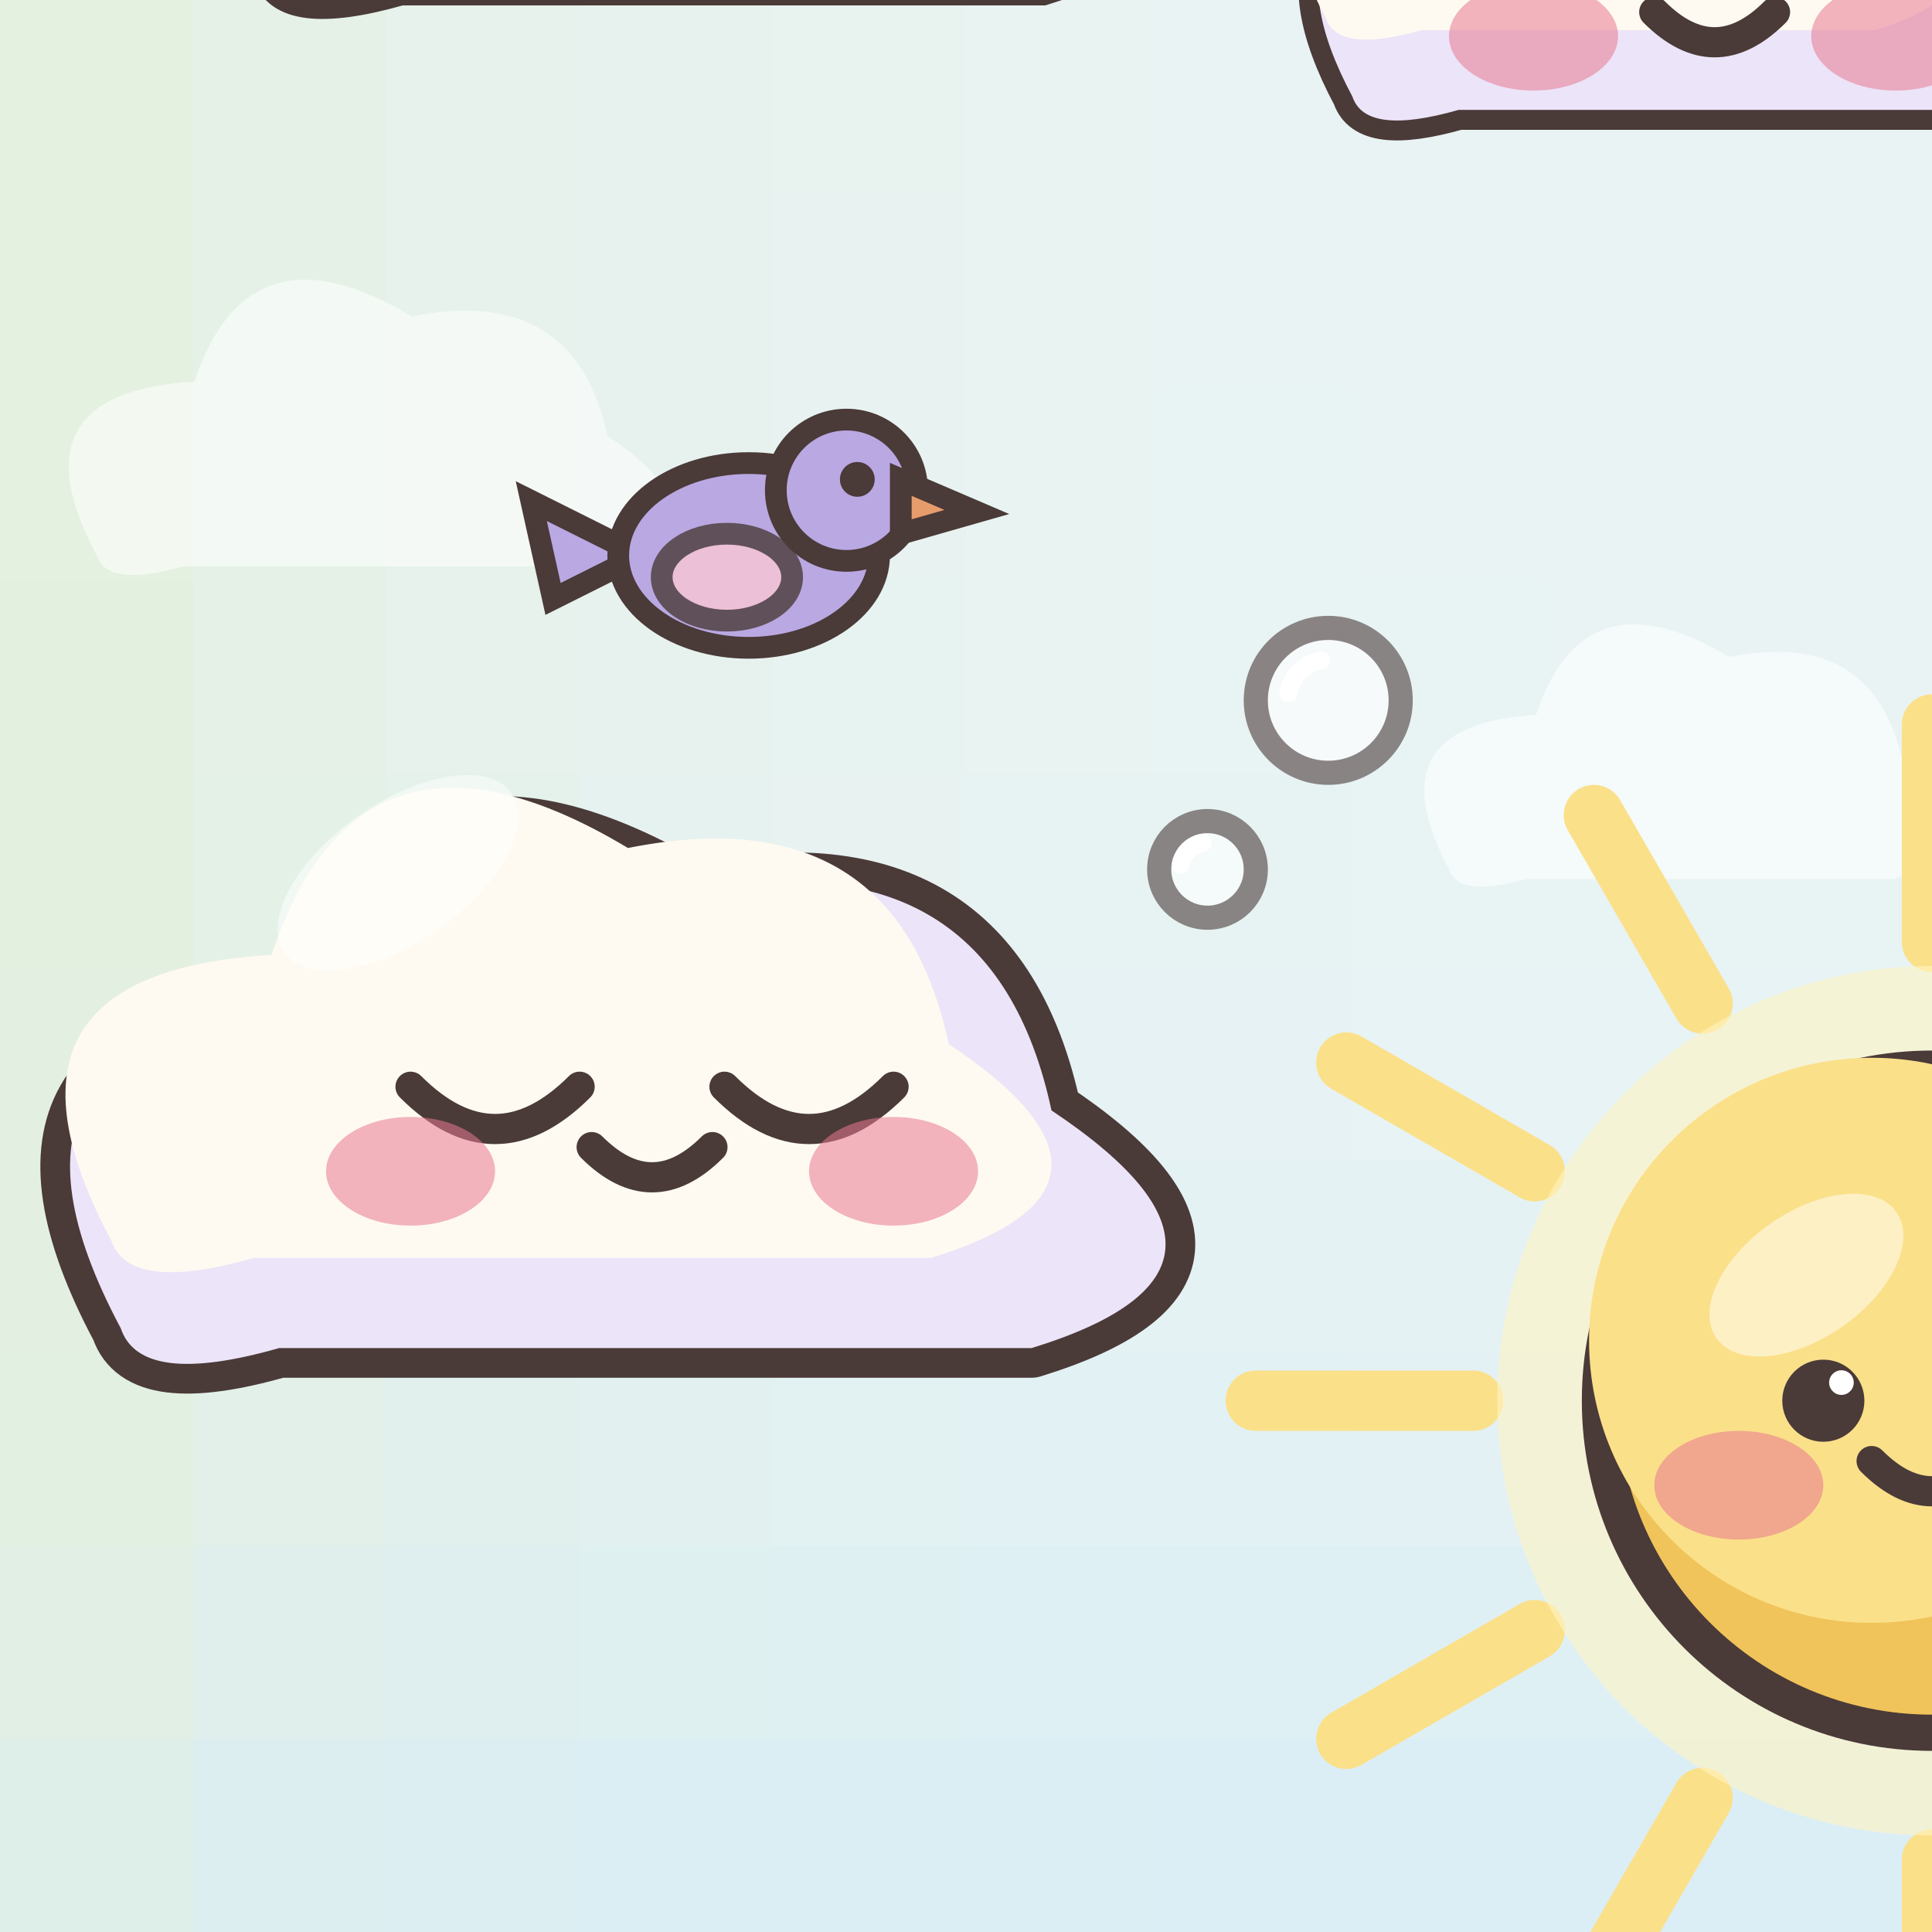
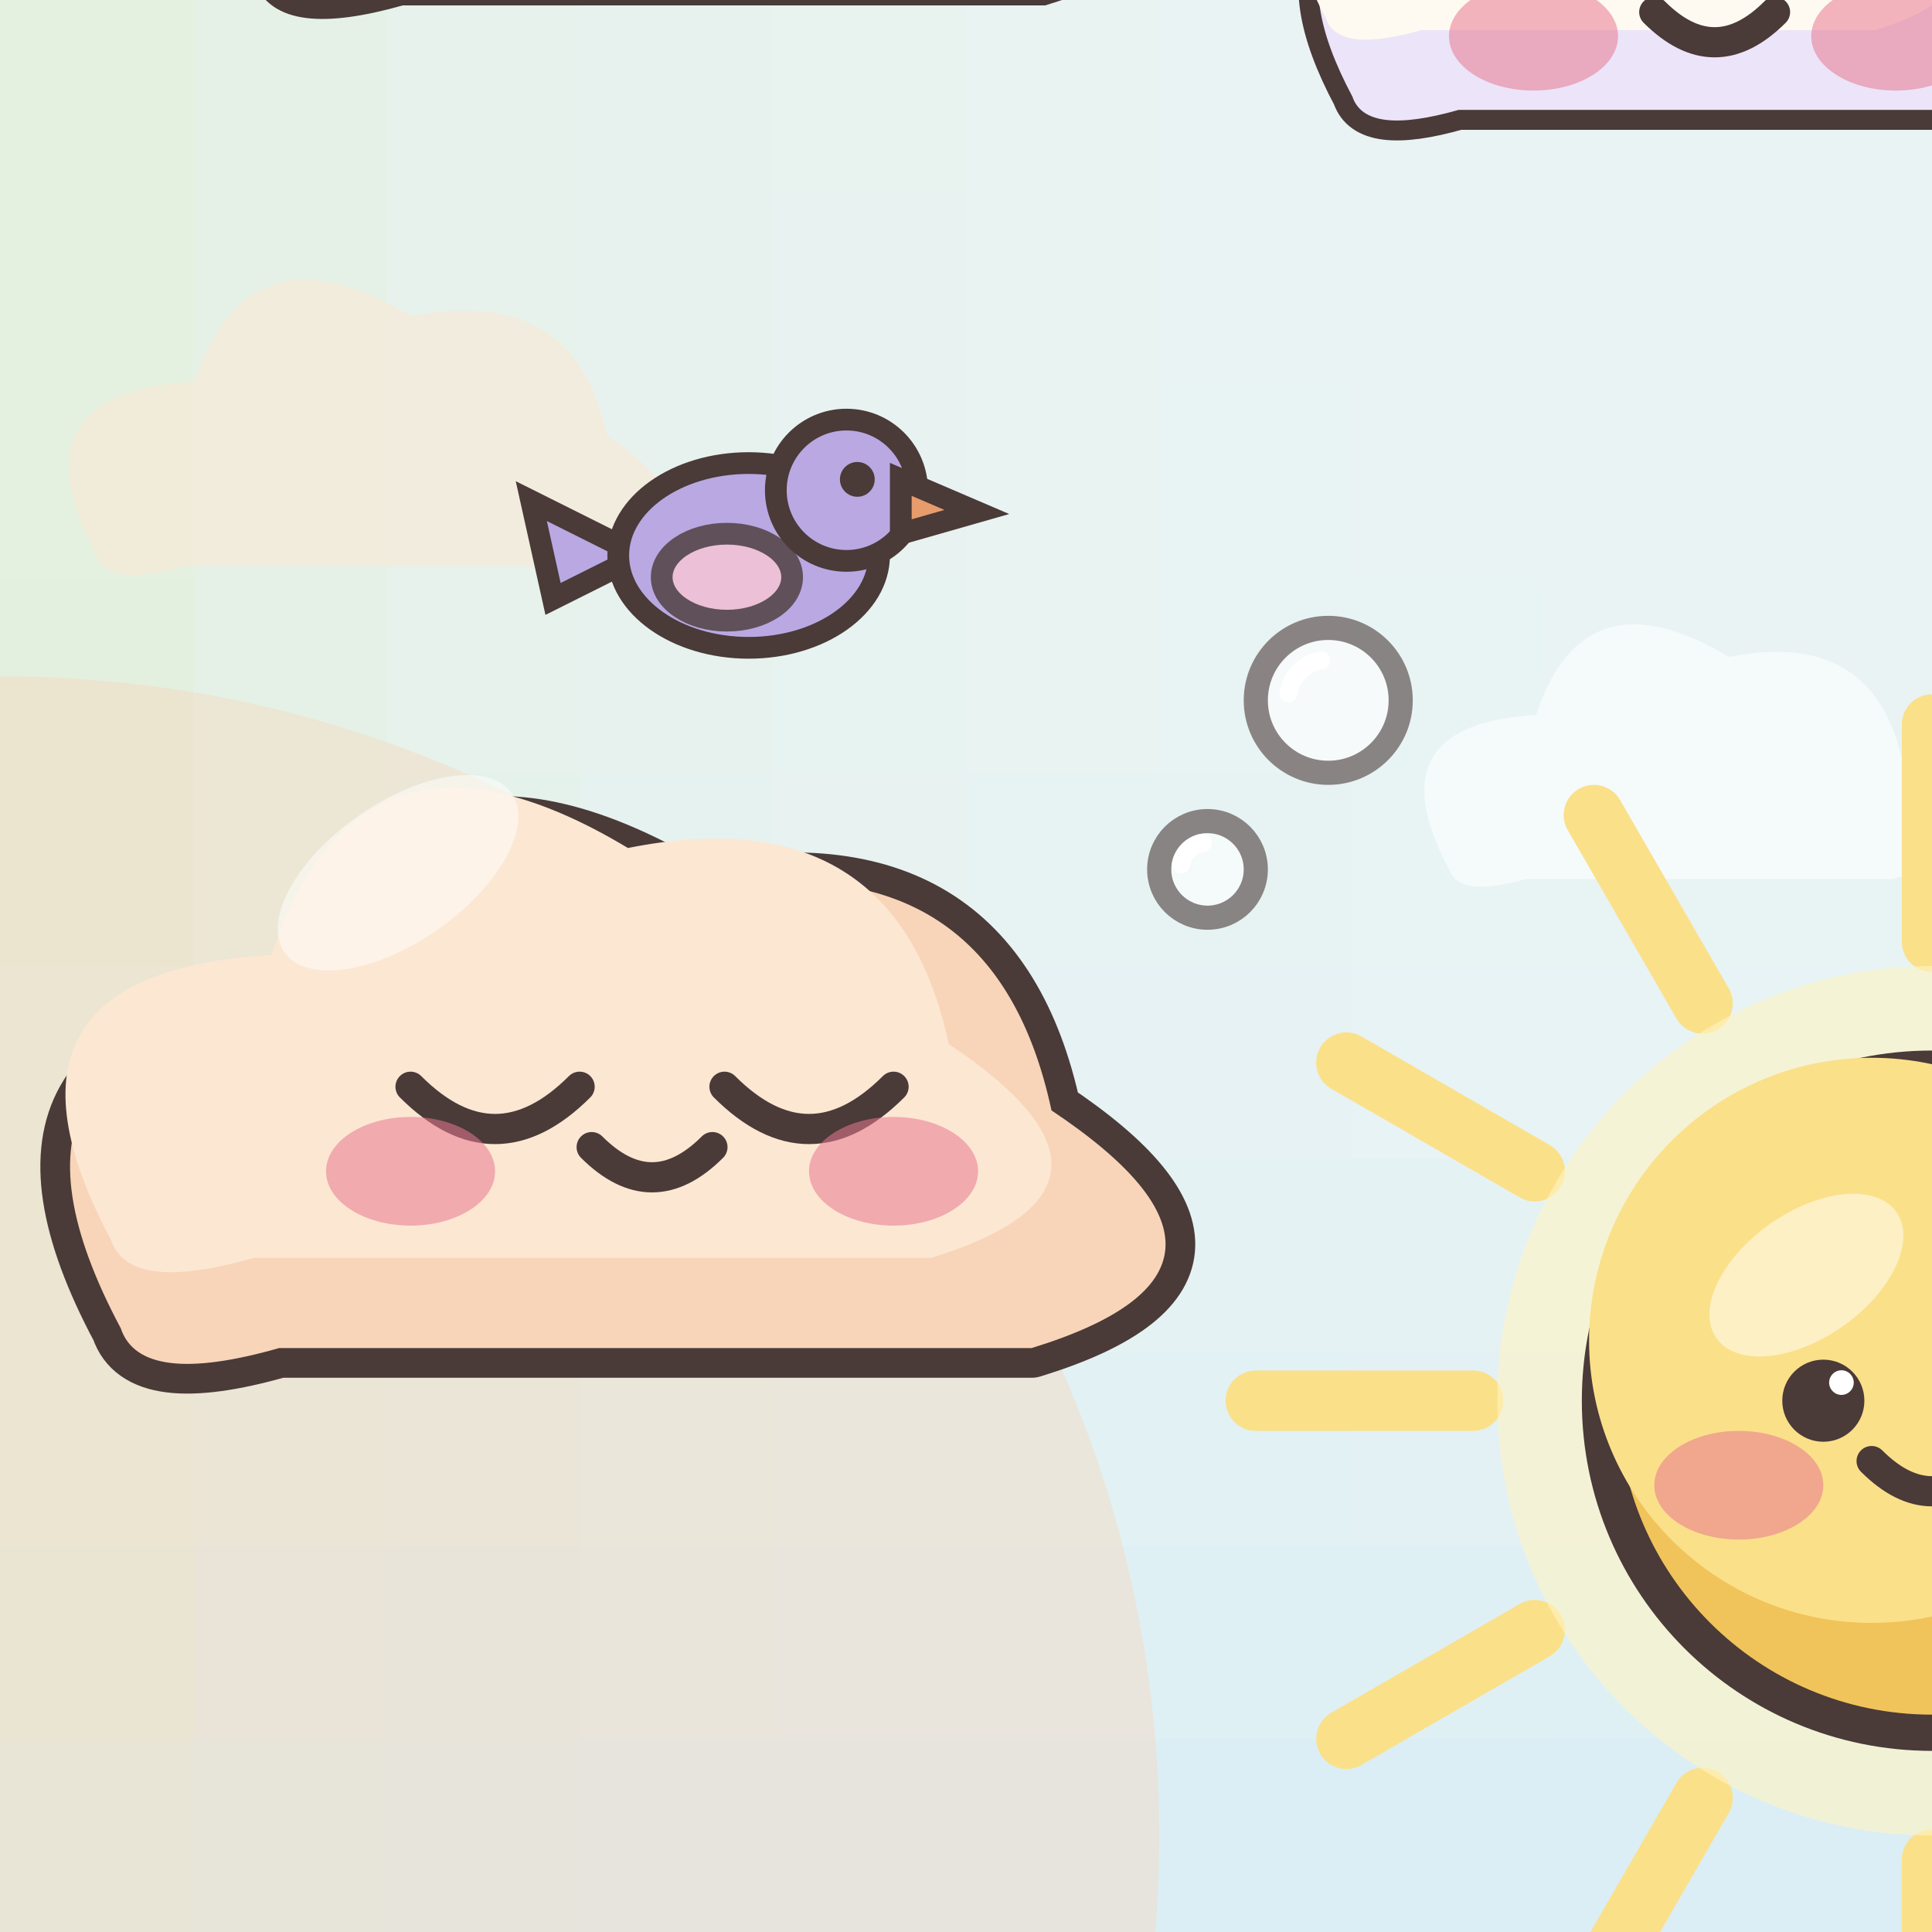
<svg xmlns="http://www.w3.org/2000/svg" width="160" height="160" viewBox="0 160 160 160">
  <rect width="320" height="320" fill="#eef7fb" />
  <rect x="0" y="0" width="17" height="17" fill="#d8e7e8" />
  <rect x="16" y="0" width="17" height="17" fill="#d4e4ed" />
  <rect x="32" y="0" width="17" height="17" fill="#d3e3f0" />
  <rect x="48" y="0" width="17" height="17" fill="#d2e2f1" />
  <rect x="64" y="0" width="17" height="17" fill="#d1e2f2" />
  <rect x="80" y="0" width="17" height="17" fill="#d1e2f2" />
  <rect x="96" y="0" width="17" height="17" fill="#d1e2f2" />
  <rect x="112" y="0" width="17" height="17" fill="#d1e1f2" />
  <rect x="128" y="0" width="17" height="17" fill="#d1e1f2" />
  <rect x="144" y="0" width="17" height="17" fill="#d1e1f2" />
  <rect x="160" y="0" width="17" height="17" fill="#d1e1f2" />
  <rect x="176" y="0" width="17" height="17" fill="#d1e1f2" />
  <rect x="192" y="0" width="17" height="17" fill="#d1e2f2" />
  <rect x="208" y="0" width="17" height="17" fill="#d2e2f2" />
  <rect x="224" y="0" width="17" height="17" fill="#d2e2f2" />
  <rect x="240" y="0" width="17" height="17" fill="#d3e2f1" />
  <rect x="256" y="0" width="17" height="17" fill="#d4e3f0" />
  <rect x="272" y="0" width="17" height="17" fill="#d6e3ee" />
  <rect x="288" y="0" width="17" height="17" fill="#dbe5eb" />
  <rect x="304" y="0" width="17" height="17" fill="#e4e8e3" />
  <rect x="0" y="16" width="17" height="17" fill="#deebe4" />
  <rect x="16" y="16" width="17" height="17" fill="#dbe9ea" />
  <rect x="32" y="16" width="17" height="17" fill="#d9e8ee" />
  <rect x="48" y="16" width="17" height="17" fill="#d9e7f0" />
  <rect x="64" y="16" width="17" height="17" fill="#d8e7f1" />
  <rect x="80" y="16" width="17" height="17" fill="#d8e7f2" />
  <rect x="96" y="16" width="17" height="17" fill="#d8e7f2" />
  <rect x="112" y="16" width="17" height="17" fill="#d8e6f3" />
  <rect x="128" y="16" width="17" height="17" fill="#d8e6f3" />
  <rect x="144" y="16" width="17" height="17" fill="#d8e6f3" />
  <rect x="160" y="16" width="17" height="17" fill="#d8e6f3" />
  <rect x="176" y="16" width="17" height="17" fill="#d8e6f3" />
  <rect x="192" y="16" width="17" height="17" fill="#d9e6f2" />
  <rect x="208" y="16" width="17" height="17" fill="#d9e7f2" />
  <rect x="224" y="16" width="17" height="17" fill="#dae7f1" />
  <rect x="240" y="16" width="17" height="17" fill="#dbe7f0" />
  <rect x="256" y="16" width="17" height="17" fill="#dde8ee" />
  <rect x="272" y="16" width="17" height="17" fill="#e0e9eb" />
  <rect x="288" y="16" width="17" height="17" fill="#e5eae6" />
  <rect x="304" y="16" width="17" height="17" fill="#eeedde" />
  <rect x="0" y="32" width="17" height="17" fill="#e0ede2" />
  <rect x="16" y="32" width="17" height="17" fill="#dfece8" />
  <rect x="32" y="32" width="17" height="17" fill="#deeced" />
  <rect x="48" y="32" width="17" height="17" fill="#deebef" />
  <rect x="64" y="32" width="17" height="17" fill="#ddebf1" />
  <rect x="80" y="32" width="17" height="17" fill="#ddebf2" />
  <rect x="96" y="32" width="17" height="17" fill="#ddeaf3" />
  <rect x="112" y="32" width="17" height="17" fill="#ddeaf3" />
  <rect x="128" y="32" width="17" height="17" fill="#ddeaf3" />
  <rect x="144" y="32" width="17" height="17" fill="#ddeaf3" />
  <rect x="160" y="32" width="17" height="17" fill="#deeaf3" />
  <rect x="176" y="32" width="17" height="17" fill="#deeaf3" />
  <rect x="192" y="32" width="17" height="17" fill="#deeaf3" />
  <rect x="208" y="32" width="17" height="17" fill="#dfebf2" />
  <rect x="224" y="32" width="17" height="17" fill="#e0ebf1" />
  <rect x="240" y="32" width="17" height="17" fill="#e1ebef" />
  <rect x="256" y="32" width="17" height="17" fill="#e3ebed" />
  <rect x="272" y="32" width="17" height="17" fill="#e6ece9" />
  <rect x="288" y="32" width="17" height="17" fill="#ebede4" />
  <rect x="304" y="32" width="17" height="17" fill="#f3efdb" />
  <rect x="0" y="48" width="17" height="17" fill="#e2eee1" />
  <rect x="16" y="48" width="17" height="17" fill="#e1eee7" />
  <rect x="32" y="48" width="17" height="17" fill="#e1eeec" />
  <rect x="48" y="48" width="17" height="17" fill="#e1edef" />
  <rect x="64" y="48" width="17" height="17" fill="#e1edf1" />
  <rect x="80" y="48" width="17" height="17" fill="#e1edf2" />
  <rect x="96" y="48" width="17" height="17" fill="#e1edf3" />
  <rect x="112" y="48" width="17" height="17" fill="#e1edf3" />
  <rect x="128" y="48" width="17" height="17" fill="#e1edf3" />
  <rect x="144" y="48" width="17" height="17" fill="#e1edf4" />
  <rect x="160" y="48" width="17" height="17" fill="#e2edf3" />
  <rect x="176" y="48" width="17" height="17" fill="#e2edf3" />
  <rect x="192" y="48" width="17" height="17" fill="#e3edf3" />
  <rect x="208" y="48" width="17" height="17" fill="#e3edf2" />
  <rect x="224" y="48" width="17" height="17" fill="#e4edf1" />
  <rect x="240" y="48" width="17" height="17" fill="#e6eeef" />
  <rect x="256" y="48" width="17" height="17" fill="#e8eeec" />
  <rect x="272" y="48" width="17" height="17" fill="#ebeee8" />
  <rect x="288" y="48" width="17" height="17" fill="#efefe2" />
  <rect x="304" y="48" width="17" height="17" fill="#f5f0da" />
  <rect x="0" y="64" width="17" height="17" fill="#e2efe0" />
  <rect x="16" y="64" width="17" height="17" fill="#e3efe7" />
  <rect x="32" y="64" width="17" height="17" fill="#e3efeb" />
  <rect x="48" y="64" width="17" height="17" fill="#e3efee" />
  <rect x="64" y="64" width="17" height="17" fill="#e3eff1" />
  <rect x="80" y="64" width="17" height="17" fill="#e3eff2" />
  <rect x="96" y="64" width="17" height="17" fill="#e4eff3" />
  <rect x="112" y="64" width="17" height="17" fill="#e4eff3" />
  <rect x="128" y="64" width="17" height="17" fill="#e4eff4" />
  <rect x="144" y="64" width="17" height="17" fill="#e4eff4" />
  <rect x="160" y="64" width="17" height="17" fill="#e5eff4" />
  <rect x="176" y="64" width="17" height="17" fill="#e5eff3" />
  <rect x="192" y="64" width="17" height="17" fill="#e5eff3" />
  <rect x="208" y="64" width="17" height="17" fill="#e6eff2" />
  <rect x="224" y="64" width="17" height="17" fill="#e7eff1" />
  <rect x="240" y="64" width="17" height="17" fill="#e8efef" />
  <rect x="256" y="64" width="17" height="17" fill="#eaf0ec" />
  <rect x="272" y="64" width="17" height="17" fill="#edf0e8" />
  <rect x="288" y="64" width="17" height="17" fill="#f1f0e1" />
  <rect x="304" y="64" width="17" height="17" fill="#f7f1d9" />
  <rect x="0" y="80" width="17" height="17" fill="#e3efe0" />
  <rect x="16" y="80" width="17" height="17" fill="#e4f0e6" />
  <rect x="32" y="80" width="17" height="17" fill="#e4f0eb" />
  <rect x="48" y="80" width="17" height="17" fill="#e5f0ee" />
  <rect x="64" y="80" width="17" height="17" fill="#e5f0f0" />
  <rect x="80" y="80" width="17" height="17" fill="#e5f0f2" />
  <rect x="96" y="80" width="17" height="17" fill="#e5f0f3" />
  <rect x="112" y="80" width="17" height="17" fill="#e6f0f3" />
  <rect x="128" y="80" width="17" height="17" fill="#e6f0f4" />
  <rect x="144" y="80" width="17" height="17" fill="#e6f1f4" />
  <rect x="160" y="80" width="17" height="17" fill="#e7f1f4" />
  <rect x="176" y="80" width="17" height="17" fill="#e7f1f3" />
  <rect x="192" y="80" width="17" height="17" fill="#e7f1f3" />
  <rect x="208" y="80" width="17" height="17" fill="#e8f1f2" />
  <rect x="224" y="80" width="17" height="17" fill="#e9f1f0" />
  <rect x="240" y="80" width="17" height="17" fill="#eaf1ee" />
  <rect x="256" y="80" width="17" height="17" fill="#ecf1eb" />
  <rect x="272" y="80" width="17" height="17" fill="#eff1e7" />
  <rect x="288" y="80" width="17" height="17" fill="#f3f1e1" />
  <rect x="304" y="80" width="17" height="17" fill="#f7f1d8" />
  <rect x="0" y="96" width="17" height="17" fill="#e3f0e0" />
  <rect x="16" y="96" width="17" height="17" fill="#e4f0e6" />
  <rect x="32" y="96" width="17" height="17" fill="#e5f1eb" />
  <rect x="48" y="96" width="17" height="17" fill="#e6f1ee" />
  <rect x="64" y="96" width="17" height="17" fill="#e6f1f0" />
  <rect x="80" y="96" width="17" height="17" fill="#e6f1f2" />
  <rect x="96" y="96" width="17" height="17" fill="#e7f1f3" />
  <rect x="112" y="96" width="17" height="17" fill="#e7f1f3" />
  <rect x="128" y="96" width="17" height="17" fill="#e7f1f4" />
  <rect x="144" y="96" width="17" height="17" fill="#e8f1f4" />
  <rect x="160" y="96" width="17" height="17" fill="#e8f2f4" />
  <rect x="176" y="96" width="17" height="17" fill="#e8f2f3" />
  <rect x="192" y="96" width="17" height="17" fill="#e9f2f3" />
  <rect x="208" y="96" width="17" height="17" fill="#e9f2f2" />
  <rect x="224" y="96" width="17" height="17" fill="#eaf2f0" />
  <rect x="240" y="96" width="17" height="17" fill="#ecf2ee" />
  <rect x="256" y="96" width="17" height="17" fill="#edf1eb" />
  <rect x="272" y="96" width="17" height="17" fill="#f0f1e7" />
  <rect x="288" y="96" width="17" height="17" fill="#f3f1e0" />
  <rect x="304" y="96" width="17" height="17" fill="#f8f1d8" />
  <rect x="0" y="112" width="17" height="17" fill="#e3f0e0" />
  <rect x="16" y="112" width="17" height="17" fill="#e4f0e6" />
  <rect x="32" y="112" width="17" height="17" fill="#e5f1eb" />
  <rect x="48" y="112" width="17" height="17" fill="#e6f1ee" />
  <rect x="64" y="112" width="17" height="17" fill="#e7f2f0" />
  <rect x="80" y="112" width="17" height="17" fill="#e7f2f2" />
  <rect x="96" y="112" width="17" height="17" fill="#e7f2f3" />
  <rect x="112" y="112" width="17" height="17" fill="#e8f2f4" />
  <rect x="128" y="112" width="17" height="17" fill="#e8f2f4" />
  <rect x="144" y="112" width="17" height="17" fill="#e8f2f4" />
  <rect x="160" y="112" width="17" height="17" fill="#e9f2f4" />
  <rect x="176" y="112" width="17" height="17" fill="#e9f2f3" />
  <rect x="192" y="112" width="17" height="17" fill="#eaf2f3" />
  <rect x="208" y="112" width="17" height="17" fill="#eaf2f2" />
  <rect x="224" y="112" width="17" height="17" fill="#ebf2f0" />
  <rect x="240" y="112" width="17" height="17" fill="#ecf2ee" />
  <rect x="256" y="112" width="17" height="17" fill="#eef2eb" />
  <rect x="272" y="112" width="17" height="17" fill="#f1f2e7" />
  <rect x="288" y="112" width="17" height="17" fill="#f4f2e0" />
  <rect x="304" y="112" width="17" height="17" fill="#f8f1d8" />
  <rect x="0" y="128" width="17" height="17" fill="#e3f0e0" />
  <rect x="16" y="128" width="17" height="17" fill="#e5f1e6" />
  <rect x="32" y="128" width="17" height="17" fill="#e6f1eb" />
  <rect x="48" y="128" width="17" height="17" fill="#e7f2ee" />
  <rect x="64" y="128" width="17" height="17" fill="#e7f2f0" />
  <rect x="80" y="128" width="17" height="17" fill="#e8f2f2" />
  <rect x="96" y="128" width="17" height="17" fill="#e8f2f3" />
  <rect x="112" y="128" width="17" height="17" fill="#e8f3f4" />
  <rect x="128" y="128" width="17" height="17" fill="#e9f3f4" />
  <rect x="144" y="128" width="17" height="17" fill="#e9f3f4" />
  <rect x="160" y="128" width="17" height="17" fill="#e9f3f4" />
  <rect x="176" y="128" width="17" height="17" fill="#eaf3f4" />
  <rect x="192" y="128" width="17" height="17" fill="#eaf3f3" />
  <rect x="208" y="128" width="17" height="17" fill="#ebf3f2" />
  <rect x="224" y="128" width="17" height="17" fill="#ecf3f0" />
  <rect x="240" y="128" width="17" height="17" fill="#edf2ee" />
  <rect x="256" y="128" width="17" height="17" fill="#eff2eb" />
  <rect x="272" y="128" width="17" height="17" fill="#f1f2e6" />
  <rect x="288" y="128" width="17" height="17" fill="#f4f2e0" />
  <rect x="304" y="128" width="17" height="17" fill="#f8f1d8" />
  <rect x="0" y="144" width="17" height="17" fill="#e3f0e0" />
  <rect x="16" y="144" width="17" height="17" fill="#e5f1e6" />
  <rect x="32" y="144" width="17" height="17" fill="#e6f2eb" />
  <rect x="48" y="144" width="17" height="17" fill="#e7f2ee" />
  <rect x="64" y="144" width="17" height="17" fill="#e8f2f0" />
  <rect x="80" y="144" width="17" height="17" fill="#e8f3f2" />
  <rect x="96" y="144" width="17" height="17" fill="#e8f3f3" />
  <rect x="112" y="144" width="17" height="17" fill="#e9f3f4" />
  <rect x="128" y="144" width="17" height="17" fill="#e9f3f4" />
  <rect x="144" y="144" width="17" height="17" fill="#e9f3f4" />
  <rect x="160" y="144" width="17" height="17" fill="#eaf3f4" />
  <rect x="176" y="144" width="17" height="17" fill="#eaf3f4" />
  <rect x="192" y="144" width="17" height="17" fill="#ebf3f3" />
  <rect x="208" y="144" width="17" height="17" fill="#ebf3f2" />
  <rect x="224" y="144" width="17" height="17" fill="#ecf3f0" />
  <rect x="240" y="144" width="17" height="17" fill="#edf3ee" />
  <rect x="256" y="144" width="17" height="17" fill="#eff3eb" />
  <rect x="272" y="144" width="17" height="17" fill="#f1f2e6" />
  <rect x="288" y="144" width="17" height="17" fill="#f5f2e0" />
  <rect x="304" y="144" width="17" height="17" fill="#f9f2d8" />
  <rect x="0" y="160" width="17" height="17" fill="#e4f0e0" />
  <rect x="16" y="160" width="17" height="17" fill="#e5f1e6" />
  <rect x="32" y="160" width="17" height="17" fill="#e6f2eb" />
  <rect x="48" y="160" width="17" height="17" fill="#e7f2ee" />
  <rect x="64" y="160" width="17" height="17" fill="#e8f3f0" />
  <rect x="80" y="160" width="17" height="17" fill="#e8f3f2" />
  <rect x="96" y="160" width="17" height="17" fill="#e9f3f3" />
  <rect x="112" y="160" width="17" height="17" fill="#e9f3f4" />
  <rect x="128" y="160" width="17" height="17" fill="#e9f3f4" />
  <rect x="144" y="160" width="17" height="17" fill="#eaf3f4" />
  <rect x="160" y="160" width="17" height="17" fill="#eaf3f4" />
  <rect x="176" y="160" width="17" height="17" fill="#eaf3f4" />
  <rect x="192" y="160" width="17" height="17" fill="#ebf3f3" />
  <rect x="208" y="160" width="17" height="17" fill="#ebf3f2" />
  <rect x="224" y="160" width="17" height="17" fill="#ecf3f0" />
  <rect x="240" y="160" width="17" height="17" fill="#eef3ee" />
  <rect x="256" y="160" width="17" height="17" fill="#eff3eb" />
  <rect x="272" y="160" width="17" height="17" fill="#f1f2e6" />
  <rect x="288" y="160" width="17" height="17" fill="#f5f2e0" />
  <rect x="304" y="160" width="17" height="17" fill="#f9f2d8" />
  <rect x="0" y="176" width="17" height="17" fill="#e4f0e0" />
  <rect x="16" y="176" width="17" height="17" fill="#e5f1e6" />
  <rect x="32" y="176" width="17" height="17" fill="#e6f2eb" />
  <rect x="48" y="176" width="17" height="17" fill="#e7f2ee" />
  <rect x="64" y="176" width="17" height="17" fill="#e8f3f1" />
  <rect x="80" y="176" width="17" height="17" fill="#e8f3f2" />
  <rect x="96" y="176" width="17" height="17" fill="#e9f3f3" />
  <rect x="112" y="176" width="17" height="17" fill="#e9f3f4" />
  <rect x="128" y="176" width="17" height="17" fill="#e9f3f4" />
  <rect x="144" y="176" width="17" height="17" fill="#eaf3f4" />
  <rect x="160" y="176" width="17" height="17" fill="#eaf3f4" />
  <rect x="176" y="176" width="17" height="17" fill="#eaf3f4" />
  <rect x="192" y="176" width="17" height="17" fill="#ebf3f3" />
  <rect x="208" y="176" width="17" height="17" fill="#ebf3f2" />
  <rect x="224" y="176" width="17" height="17" fill="#ecf3f1" />
  <rect x="240" y="176" width="17" height="17" fill="#edf3ee" />
  <rect x="256" y="176" width="17" height="17" fill="#eff3eb" />
  <rect x="272" y="176" width="17" height="17" fill="#f1f3e7" />
  <rect x="288" y="176" width="17" height="17" fill="#f5f2e0" />
  <rect x="304" y="176" width="17" height="17" fill="#f9f2d8" />
  <rect x="0" y="192" width="17" height="17" fill="#e4f0e0" />
  <rect x="16" y="192" width="17" height="17" fill="#e5f1e6" />
  <rect x="32" y="192" width="17" height="17" fill="#e6f2eb" />
  <rect x="48" y="192" width="17" height="17" fill="#e7f2ee" />
  <rect x="64" y="192" width="17" height="17" fill="#e8f3f1" />
  <rect x="80" y="192" width="17" height="17" fill="#e8f3f2" />
  <rect x="96" y="192" width="17" height="17" fill="#e8f3f3" />
  <rect x="112" y="192" width="17" height="17" fill="#e9f3f4" />
  <rect x="128" y="192" width="17" height="17" fill="#e9f3f4" />
  <rect x="144" y="192" width="17" height="17" fill="#e9f3f4" />
  <rect x="160" y="192" width="17" height="17" fill="#eaf3f4" />
  <rect x="176" y="192" width="17" height="17" fill="#eaf3f4" />
  <rect x="192" y="192" width="17" height="17" fill="#ebf3f3" />
  <rect x="208" y="192" width="17" height="17" fill="#ebf3f2" />
  <rect x="224" y="192" width="17" height="17" fill="#ecf3f1" />
  <rect x="240" y="192" width="17" height="17" fill="#edf3ee" />
  <rect x="256" y="192" width="17" height="17" fill="#eff3eb" />
  <rect x="272" y="192" width="17" height="17" fill="#f1f3e7" />
  <rect x="288" y="192" width="17" height="17" fill="#f4f2e0" />
  <rect x="304" y="192" width="17" height="17" fill="#f9f2d8" />
  <rect x="0" y="208" width="17" height="17" fill="#e3f0e0" />
  <rect x="16" y="208" width="17" height="17" fill="#e5f1e6" />
  <rect x="32" y="208" width="17" height="17" fill="#e6f2eb" />
  <rect x="48" y="208" width="17" height="17" fill="#e7f2ee" />
  <rect x="64" y="208" width="17" height="17" fill="#e7f3f1" />
  <rect x="80" y="208" width="17" height="17" fill="#e8f3f2" />
  <rect x="96" y="208" width="17" height="17" fill="#e8f3f3" />
  <rect x="112" y="208" width="17" height="17" fill="#e8f3f4" />
  <rect x="128" y="208" width="17" height="17" fill="#e9f3f4" />
  <rect x="144" y="208" width="17" height="17" fill="#e9f3f4" />
  <rect x="160" y="208" width="17" height="17" fill="#e9f3f4" />
  <rect x="176" y="208" width="17" height="17" fill="#eaf3f4" />
  <rect x="192" y="208" width="17" height="17" fill="#eaf3f3" />
  <rect x="208" y="208" width="17" height="17" fill="#ebf3f2" />
  <rect x="224" y="208" width="17" height="17" fill="#ecf3f1" />
  <rect x="240" y="208" width="17" height="17" fill="#edf3ef" />
  <rect x="256" y="208" width="17" height="17" fill="#eef3ec" />
  <rect x="272" y="208" width="17" height="17" fill="#f1f3e7" />
  <rect x="288" y="208" width="17" height="17" fill="#f4f2e0" />
  <rect x="304" y="208" width="17" height="17" fill="#f8f2d8" />
  <rect x="0" y="224" width="17" height="17" fill="#e3f0e0" />
  <rect x="16" y="224" width="17" height="17" fill="#e4f1e6" />
  <rect x="32" y="224" width="17" height="17" fill="#e5f2eb" />
  <rect x="48" y="224" width="17" height="17" fill="#e6f2ef" />
  <rect x="64" y="224" width="17" height="17" fill="#e7f2f1" />
  <rect x="80" y="224" width="17" height="17" fill="#e7f3f2" />
  <rect x="96" y="224" width="17" height="17" fill="#e7f3f3" />
  <rect x="112" y="224" width="17" height="17" fill="#e8f3f4" />
  <rect x="128" y="224" width="17" height="17" fill="#e8f3f4" />
  <rect x="144" y="224" width="17" height="17" fill="#e8f3f4" />
  <rect x="160" y="224" width="17" height="17" fill="#e9f3f4" />
  <rect x="176" y="224" width="17" height="17" fill="#e9f3f4" />
  <rect x="192" y="224" width="17" height="17" fill="#e9f3f3" />
  <rect x="208" y="224" width="17" height="17" fill="#eaf3f2" />
  <rect x="224" y="224" width="17" height="17" fill="#ebf3f1" />
  <rect x="240" y="224" width="17" height="17" fill="#ecf3ef" />
  <rect x="256" y="224" width="17" height="17" fill="#eef3ec" />
  <rect x="272" y="224" width="17" height="17" fill="#f0f2e7" />
  <rect x="288" y="224" width="17" height="17" fill="#f4f2e1" />
  <rect x="304" y="224" width="17" height="17" fill="#f8f2d9" />
  <rect x="0" y="240" width="17" height="17" fill="#e3f0e1" />
  <rect x="16" y="240" width="17" height="17" fill="#e4f1e7" />
  <rect x="32" y="240" width="17" height="17" fill="#e5f1ec" />
  <rect x="48" y="240" width="17" height="17" fill="#e5f2ef" />
  <rect x="64" y="240" width="17" height="17" fill="#e6f2f1" />
  <rect x="80" y="240" width="17" height="17" fill="#e6f2f3" />
  <rect x="96" y="240" width="17" height="17" fill="#e6f2f3" />
  <rect x="112" y="240" width="17" height="17" fill="#e7f3f4" />
  <rect x="128" y="240" width="17" height="17" fill="#e7f3f4" />
  <rect x="144" y="240" width="17" height="17" fill="#e7f3f4" />
  <rect x="160" y="240" width="17" height="17" fill="#e7f3f4" />
  <rect x="176" y="240" width="17" height="17" fill="#e8f3f4" />
  <rect x="192" y="240" width="17" height="17" fill="#e8f3f3" />
  <rect x="208" y="240" width="17" height="17" fill="#e9f3f2" />
  <rect x="224" y="240" width="17" height="17" fill="#eaf3f1" />
  <rect x="240" y="240" width="17" height="17" fill="#ebf2ef" />
  <rect x="256" y="240" width="17" height="17" fill="#edf2ec" />
  <rect x="272" y="240" width="17" height="17" fill="#eff2e8" />
  <rect x="288" y="240" width="17" height="17" fill="#f3f2e2" />
  <rect x="304" y="240" width="17" height="17" fill="#f7f1d9" />
  <rect x="0" y="256" width="17" height="17" fill="#e3f0e1" />
  <rect x="16" y="256" width="17" height="17" fill="#e3f1e8" />
  <rect x="32" y="256" width="17" height="17" fill="#e4f1ec" />
  <rect x="48" y="256" width="17" height="17" fill="#e4f1ef" />
  <rect x="64" y="256" width="17" height="17" fill="#e4f2f1" />
  <rect x="80" y="256" width="17" height="17" fill="#e5f2f3" />
  <rect x="96" y="256" width="17" height="17" fill="#e5f2f4" />
  <rect x="112" y="256" width="17" height="17" fill="#e5f2f4" />
  <rect x="128" y="256" width="17" height="17" fill="#e5f2f4" />
  <rect x="144" y="256" width="17" height="17" fill="#e5f2f4" />
  <rect x="160" y="256" width="17" height="17" fill="#e6f2f4" />
  <rect x="176" y="256" width="17" height="17" fill="#e6f2f4" />
  <rect x="192" y="256" width="17" height="17" fill="#e6f2f4" />
  <rect x="208" y="256" width="17" height="17" fill="#e7f2f3" />
  <rect x="224" y="256" width="17" height="17" fill="#e8f2f2" />
  <rect x="240" y="256" width="17" height="17" fill="#e9f2f0" />
  <rect x="256" y="256" width="17" height="17" fill="#ebf2ed" />
  <rect x="272" y="256" width="17" height="17" fill="#edf2e9" />
  <rect x="288" y="256" width="17" height="17" fill="#f1f2e3" />
  <rect x="304" y="256" width="17" height="17" fill="#f6f1da" />
  <rect x="0" y="272" width="17" height="17" fill="#e2f0e2" />
  <rect x="16" y="272" width="17" height="17" fill="#e2f0e9" />
  <rect x="32" y="272" width="17" height="17" fill="#e2f0ed" />
  <rect x="48" y="272" width="17" height="17" fill="#e2f1f0" />
  <rect x="64" y="272" width="17" height="17" fill="#e2f1f2" />
  <rect x="80" y="272" width="17" height="17" fill="#e2f1f3" />
  <rect x="96" y="272" width="17" height="17" fill="#e2f1f4" />
  <rect x="112" y="272" width="17" height="17" fill="#e3f1f4" />
  <rect x="128" y="272" width="17" height="17" fill="#e3f1f4" />
  <rect x="144" y="272" width="17" height="17" fill="#e3f1f5" />
  <rect x="160" y="272" width="17" height="17" fill="#e3f1f4" />
  <rect x="176" y="272" width="17" height="17" fill="#e3f1f4" />
  <rect x="192" y="272" width="17" height="17" fill="#e4f1f4" />
  <rect x="208" y="272" width="17" height="17" fill="#e4f1f3" />
  <rect x="224" y="272" width="17" height="17" fill="#e5f1f2" />
  <rect x="240" y="272" width="17" height="17" fill="#e6f1f1" />
  <rect x="256" y="272" width="17" height="17" fill="#e8f1ee" />
  <rect x="272" y="272" width="17" height="17" fill="#eaf1ea" />
  <rect x="288" y="272" width="17" height="17" fill="#eff1e4" />
  <rect x="304" y="272" width="17" height="17" fill="#f5f1db" />
  <rect x="0" y="288" width="17" height="17" fill="#e1efe4" />
  <rect x="16" y="288" width="17" height="17" fill="#e0efeb" />
  <rect x="32" y="288" width="17" height="17" fill="#dfefef" />
  <rect x="48" y="288" width="17" height="17" fill="#dff0f1" />
  <rect x="64" y="288" width="17" height="17" fill="#dff0f3" />
  <rect x="80" y="288" width="17" height="17" fill="#dff0f4" />
  <rect x="96" y="288" width="17" height="17" fill="#dff0f4" />
  <rect x="112" y="288" width="17" height="17" fill="#dff0f4" />
  <rect x="128" y="288" width="17" height="17" fill="#dff0f5" />
  <rect x="144" y="288" width="17" height="17" fill="#dff0f5" />
  <rect x="160" y="288" width="17" height="17" fill="#e0f0f5" />
  <rect x="176" y="288" width="17" height="17" fill="#e0f0f4" />
  <rect x="192" y="288" width="17" height="17" fill="#e0f0f4" />
  <rect x="208" y="288" width="17" height="17" fill="#e0f0f4" />
  <rect x="224" y="288" width="17" height="17" fill="#e1f0f3" />
  <rect x="240" y="288" width="17" height="17" fill="#e2f0f2" />
  <rect x="256" y="288" width="17" height="17" fill="#e4f0f0" />
  <rect x="272" y="288" width="17" height="17" fill="#e6f0ed" />
  <rect x="288" y="288" width="17" height="17" fill="#eaf0e7" />
  <rect x="304" y="288" width="17" height="17" fill="#f1f0de" />
  <rect x="0" y="304" width="17" height="17" fill="#deeee9" />
  <rect x="16" y="304" width="17" height="17" fill="#dceeef" />
  <rect x="32" y="304" width="17" height="17" fill="#dceef2" />
  <rect x="48" y="304" width="17" height="17" fill="#dbeef3" />
  <rect x="64" y="304" width="17" height="17" fill="#dbeef4" />
  <rect x="80" y="304" width="17" height="17" fill="#dbeef4" />
  <rect x="96" y="304" width="17" height="17" fill="#dbeef5" />
  <rect x="112" y="304" width="17" height="17" fill="#dbeef5" />
  <rect x="128" y="304" width="17" height="17" fill="#dbeef5" />
  <rect x="144" y="304" width="17" height="17" fill="#dbeef5" />
  <rect x="160" y="304" width="17" height="17" fill="#dbeef5" />
  <rect x="176" y="304" width="17" height="17" fill="#dbeef5" />
  <rect x="192" y="304" width="17" height="17" fill="#dbeef5" />
  <rect x="208" y="304" width="17" height="17" fill="#dceef4" />
  <rect x="224" y="304" width="17" height="17" fill="#dceef4" />
  <rect x="240" y="304" width="17" height="17" fill="#ddeef3" />
  <rect x="256" y="304" width="17" height="17" fill="#deeef2" />
  <rect x="272" y="304" width="17" height="17" fill="#dfeef0" />
  <rect x="288" y="304" width="17" height="17" fill="#e3efec" />
  <rect x="304" y="304" width="17" height="17" fill="#eaefe4" />
-   <path transform="translate(26 52) scale(0.5) translate(-30 -80)" d="M30 80Q14 50 48 48Q58 18 88 36Q118 30 124 58Q148 74 122 82H46Q32 86 30 80Z" fill="#ffffff" opacity=".55" />
-   <path transform="translate(196 36) scale(0.45) translate(-30 -80)" d="M30 80Q14 50 48 48Q58 18 88 36Q118 30 124 58Q148 74 122 82H46Q32 86 30 80Z" fill="#ffffff" opacity=".55" />
+   <circle cx="0" cy="312" r="96" fill="#f8d5b8" opacity=".4" />
+   <path transform="translate(26 52) scale(0.5) translate(-30 -80)" d="M30 80Q14 50 48 48Q58 18 88 36Q118 30 124 58Q148 74 122 82H46Q32 86 30 80Z" fill="#d8ccf2" opacity=".55" />
+   <path transform="translate(196 36) scale(0.45) translate(-30 -80)" d="M30 80Q14 50 48 48Q58 18 88 36Q118 30 124 58Q148 74 122 82H46Q32 86 30 80Z" fill="#d8ccf2" opacity=".55" />
  <path transform="translate(240 150) scale(0.5) translate(-30 -80)" d="M30 80Q14 50 48 48Q58 18 88 36Q118 30 124 58Q148 74 122 82H46Q32 86 30 80Z" fill="#ffffff" opacity=".55" />
-   <path transform="translate(8 206) scale(0.45) translate(-30 -80)" d="M30 80Q14 50 48 48Q58 18 88 36Q118 30 124 58Q148 74 122 82H46Q32 86 30 80Z" fill="#ffffff" opacity=".55" />
+   <path transform="translate(8 206) scale(0.45) translate(-30 -80)" d="M30 80Q14 50 48 48Q58 18 88 36Q118 30 124 58Q148 74 122 82H46Q32 86 30 80Z" fill="#fce7d3" opacity=".55" />
  <path transform="translate(120 232) scale(0.4) translate(-30 -80)" d="M30 80Q14 50 48 48Q58 18 88 36Q118 30 124 58Q148 74 122 82H46Q32 86 30 80Z" fill="#ffffff" opacity=".55" />
  <g transform="translate(206 108) scale(0.7)">
-     <path transform="translate(-30 -80)" d="M30 80Q14 50 48 48Q58 18 88 36Q118 30 124 58Q148 74 122 82H46Q32 86 30 80Z" fill="#fffaf1" stroke="#4a3a38" stroke-width="3" />
+     <path transform="translate(-30 -80)" d="M30 80Q14 50 48 48Q58 18 88 36Q118 30 124 58Q148 74 122 82H46Q32 86 30 80Z" fill="#fef3d4" stroke="#4a3a38" stroke-width="3" />
  </g>
  <g transform="translate(22 158) scale(0.7)">
-     <path transform="translate(-30 -80)" d="M30 80Q14 50 48 48Q58 18 88 36Q118 30 124 58Q148 74 122 82H46Q32 86 30 80Z" fill="#fffaf1" stroke="#4a3a38" stroke-width="3" />
+     <path transform="translate(-30 -80)" d="M30 80Q14 50 48 48Q58 18 88 36Q118 30 124 58Q148 74 122 82H46Q32 86 30 80Z" fill="#fce7d3" stroke="#4a3a38" stroke-width="3" />
  </g>
  <g stroke="#4a3a38" stroke-width="6" stroke-linejoin="round" fill="#4a3a38">
    <path transform="translate(10 270) scale(0.82) translate(-30 -80)" d="M30 80Q14 50 48 48Q58 18 88 36Q118 30 124 58Q148 74 122 82H46Q32 86 30 80Z" />
  </g>
-   <g fill="#ece4f8">
+   <g fill="#f8d5b8">
    <path transform="translate(10 270) scale(0.82) translate(-30 -80)" d="M30 80Q14 50 48 48Q58 18 88 36Q118 30 124 58Q148 74 122 82H46Q32 86 30 80Z" />
  </g>
-   <g fill="#fffaf1" transform="translate(0.2 19.7) scale(0.9)">
+   <g fill="#fce7d3" transform="translate(0.2 19.7) scale(0.9)">
    <path transform="translate(10 270) scale(0.82) translate(-30 -80)" d="M30 80Q14 50 48 48Q58 18 88 36Q118 30 124 58Q148 74 122 82H46Q32 86 30 80Z" />
  </g>
  <ellipse cx="32.96" cy="232.28" rx="11.48" ry="5.74" fill="#fff" opacity=".5" transform="rotate(-35 32.96 232.28)" />
  <g stroke="#4a3a38" stroke-width="6" stroke-linejoin="round" fill="#4a3a38">
    <path transform="translate(222 272) scale(0.78) translate(-30 -80)" d="M30 80Q14 50 48 48Q58 18 88 36Q118 30 124 58Q148 74 122 82H46Q32 86 30 80Z" />
  </g>
-   <g fill="#ece4f8">
+   <g fill="#fff4c2">
    <path transform="translate(222 272) scale(0.78) translate(-30 -80)" d="M30 80Q14 50 48 48Q58 18 88 36Q118 30 124 58Q148 74 122 82H46Q32 86 30 80Z" />
  </g>
-   <g fill="#fffaf1" transform="translate(21.2 20.0) scale(0.9)">
+   <g fill="#fef3d4" transform="translate(21.2 20.0) scale(0.9)">
    <path transform="translate(222 272) scale(0.78) translate(-30 -80)" d="M30 80Q14 50 48 48Q58 18 88 36Q118 30 124 58Q148 74 122 82H46Q32 86 30 80Z" />
  </g>
  <ellipse cx="243.84" cy="236.12" rx="10.92" ry="5.46" fill="#fff" opacity=".5" transform="rotate(-35 243.84 236.12)" />
  <g stroke="#4a3a38" stroke-width="6" stroke-linejoin="round" fill="#4a3a38">
    <path transform="translate(112 168) scale(0.55) translate(-30 -80)" d="M30 80Q14 50 48 48Q58 18 88 36Q118 30 124 58Q148 74 122 82H46Q32 86 30 80Z" />
  </g>
  <g fill="#ece4f8">
    <path transform="translate(112 168) scale(0.55) translate(-30 -80)" d="M30 80Q14 50 48 48Q58 18 88 36Q118 30 124 58Q148 74 122 82H46Q32 86 30 80Z" />
  </g>
  <g fill="#fffaf1" transform="translate(9.0 10.3) scale(0.9)">
    <path transform="translate(112 168) scale(0.55) translate(-30 -80)" d="M30 80Q14 50 48 48Q58 18 88 36Q118 30 124 58Q148 74 122 82H46Q32 86 30 80Z" />
  </g>
  <ellipse cx="127.4" cy="142.7" rx="7.7" ry="3.85" fill="#fff" opacity=".5" transform="rotate(-35 127.4 142.7)" />
  <g stroke="#4a3a38" stroke-width="6" stroke-linejoin="round" fill="#4a3a38">
    <path transform="translate(100 4) scale(0.85) translate(-215 -45)" d="M215 45a50 50 0 1 0 48 70a40 40 0 1 1-48-70Z" />
  </g>
  <g fill="#fbe08a">
    <path transform="translate(100 4) scale(0.85) translate(-215 -45)" d="M215 45a50 50 0 1 0 48 70a40 40 0 1 1-48-70Z" />
  </g>
  <g fill="#fff4c2" transform="translate(5.2 -1.4) scale(0.9)">
    <path transform="translate(100 4) scale(0.85) translate(-215 -45)" d="M215 45a50 50 0 1 0 48 70a40 40 0 1 1-48-70Z" />
  </g>
  <ellipse cx="81.3" cy="21" rx="7.65" ry="4.25" fill="#fff" opacity=".5" transform="rotate(-35 81.3 21)" />
  <path d="M40.0 33.0L41.9 37.5L46.7 37.8L43.0 41.0L44.1 45.7L40.0 43.1L35.9 45.7L37.0 41.0L33.3 37.8L38.1 37.5Z" fill="#fff4c2" stroke="#4a3a38" stroke-width="2" stroke-linejoin="round" />
  <path d="M270.0 34.0L271.6 37.8L275.7 38.1L272.6 40.8L273.5 44.9L270.0 42.7L266.5 44.9L267.4 40.8L264.3 38.1L268.4 37.8Z" fill="#fff4c2" stroke="#4a3a38" stroke-width="2" stroke-linejoin="round" />
  <path d="M60.0 105.0L61.3 108.2L64.8 108.5L62.1 110.7L62.9 114.0L60.0 112.3L57.1 114.0L57.9 110.7L55.2 108.5L58.7 108.2Z" fill="#fff4c2" stroke="#4a3a38" stroke-width="2" stroke-linejoin="round" />
  <path d="M250.0 94.0L251.6 97.8L255.7 98.1L252.6 100.8L253.5 104.9L250.0 102.7L246.5 104.9L247.4 100.8L244.3 98.1L248.4 97.8Z" fill="#fff4c2" stroke="#4a3a38" stroke-width="2" stroke-linejoin="round" />
  <path d="M160.0 25.0L161.3 28.2L164.8 28.5L162.1 30.7L162.9 34.0L160.0 32.3L157.1 34.0L157.9 30.7L155.2 28.5L158.7 28.2Z" fill="#fff4c2" stroke="#4a3a38" stroke-width="2" stroke-linejoin="round" />
  <path d="M20.0 76.0L21.1 78.5L23.8 78.8L21.7 80.6L22.4 83.2L20.0 81.8L17.6 83.2L18.3 80.6L16.2 78.8L18.9 78.5Z" fill="#fff4c2" stroke="#4a3a38" stroke-width="2" stroke-linejoin="round" />
  <path d="M300.0 86.0L301.1 88.5L303.8 88.8L301.7 90.6L302.4 93.2L300.0 91.8L297.6 93.2L298.3 90.6L296.2 88.8L298.9 88.5Z" fill="#fff4c2" stroke="#4a3a38" stroke-width="2" stroke-linejoin="round" />
  <path d="M198.0 276.0L216.0 276.0" fill="none" stroke="#fbe08a" stroke-width="5" stroke-linecap="round" stroke-linejoin="round" />
  <path d="M192.9 295.0L208.5 304.0" fill="none" stroke="#fbe08a" stroke-width="5" stroke-linecap="round" stroke-linejoin="round" />
  <path d="M179.0 308.9L188.0 324.5" fill="none" stroke="#fbe08a" stroke-width="5" stroke-linecap="round" stroke-linejoin="round" />
  <path d="M160.0 314.0L160.0 332.0" fill="none" stroke="#fbe08a" stroke-width="5" stroke-linecap="round" stroke-linejoin="round" />
  <path d="M141.0 308.9L132.0 324.5" fill="none" stroke="#fbe08a" stroke-width="5" stroke-linecap="round" stroke-linejoin="round" />
  <path d="M127.1 295.0L111.5 304.0" fill="none" stroke="#fbe08a" stroke-width="5" stroke-linecap="round" stroke-linejoin="round" />
  <path d="M122.0 276.0L104.0 276.0" fill="none" stroke="#fbe08a" stroke-width="5" stroke-linecap="round" stroke-linejoin="round" />
  <path d="M127.1 257.0L111.5 248.0" fill="none" stroke="#fbe08a" stroke-width="5" stroke-linecap="round" stroke-linejoin="round" />
  <path d="M141.0 243.1L132.0 227.5" fill="none" stroke="#fbe08a" stroke-width="5" stroke-linecap="round" stroke-linejoin="round" />
  <path d="M160.0 238.0L160.0 220.0" fill="none" stroke="#fbe08a" stroke-width="5" stroke-linecap="round" stroke-linejoin="round" />
  <path d="M179.0 243.1L188.0 227.5" fill="none" stroke="#fbe08a" stroke-width="5" stroke-linecap="round" stroke-linejoin="round" />
  <path d="M192.9 257.0L208.5 248.0" fill="none" stroke="#fbe08a" stroke-width="5" stroke-linecap="round" stroke-linejoin="round" />
  <circle cx="160" cy="276" r="36" fill="#fff4c2" opacity=".6" />
  <g stroke="#4a3a38" stroke-width="6" stroke-linejoin="round" fill="#4a3a38">
    <circle cx="160" cy="276" r="26" />
  </g>
  <g fill="#f0c45a">
    <circle cx="160" cy="276" r="26" />
  </g>
  <g fill="#fbe08a" transform="translate(11.0 22.6) scale(0.9)">
    <circle cx="160" cy="276" r="26" />
  </g>
  <ellipse cx="149.6" cy="265.6" rx="9.1" ry="5.2" fill="#fff" opacity=".5" transform="rotate(-35 149.6 265.6)" />
  <g transform="translate(252 196) scale(0.9)">
    <g transform="scale(-1 1)">
      <path d="M-10 0L-20 -5L-18 4Z" fill="#f4a9bd" stroke="#4a3a38" stroke-width="2" />
      <ellipse rx="12" ry="8.5" fill="#f4a9bd" stroke="#4a3a38" stroke-width="2" />
      <circle cx="9" cy="-6" r="6.5" fill="#f4a9bd" stroke="#4a3a38" stroke-width="2" />
      <path d="M14 -7L21 -4L14 -2Z" fill="#e79c6c" stroke="#4a3a38" stroke-width="2" />
      <ellipse cx="-2" cy="2" rx="6" ry="4" fill="#f9c6d3" stroke="#4a3a38" stroke-width="2" opacity=".8" />
      <circle cx="10" cy="-7" r="1.6" fill="#4a3a38" />
    </g>
  </g>
  <g transform="translate(62 206) scale(0.9)">
    <g transform="scale(1 1)">
      <path d="M-10 0L-20 -5L-18 4Z" fill="#b9a8e2" stroke="#4a3a38" stroke-width="2" />
      <ellipse rx="12" ry="8.5" fill="#b9a8e2" stroke="#4a3a38" stroke-width="2" />
      <circle cx="9" cy="-6" r="6.5" fill="#b9a8e2" stroke="#4a3a38" stroke-width="2" />
      <path d="M14 -7L21 -4L14 -2Z" fill="#e79c6c" stroke="#4a3a38" stroke-width="2" />
      <ellipse cx="-2" cy="2" rx="6" ry="4" fill="#f9c6d3" stroke="#4a3a38" stroke-width="2" opacity=".8" />
      <circle cx="10" cy="-7" r="1.6" fill="#4a3a38" />
    </g>
  </g>
  <circle cx="151" cy="276" r="3.4" fill="#4a3a38" />
  <circle cx="152.5" cy="274.5" r="1.02" fill="#fff" />
  <circle cx="169" cy="276" r="3.4" fill="#4a3a38" />
  <circle cx="170.5" cy="274.5" r="1.02" fill="#fff" />
  <ellipse cx="144" cy="283" rx="7" ry="4.5" fill="#e8788f" opacity=".55" />
  <ellipse cx="176" cy="283" rx="7" ry="4.5" fill="#e8788f" opacity=".55" />
  <path d="M155 281Q160 286 165 281" fill="none" stroke="#4a3a38" stroke-width="2.5" stroke-linecap="round" stroke-linejoin="round" />
  <path d="M69 46Q76 53 83 46" fill="none" stroke="#4a3a38" stroke-width="2.5" stroke-linecap="round" stroke-linejoin="round" />
  <ellipse cx="66" cy="58" rx="7" ry="4.5" fill="#e8788f" opacity=".55" />
  <ellipse cx="78" cy="58" rx="7" ry="4.5" fill="#e8788f" opacity=".55" />
  <path d="M34 250Q41 257 48 250" fill="none" stroke="#4a3a38" stroke-width="2.5" stroke-linecap="round" stroke-linejoin="round" />
  <path d="M60 250Q67 257 74 250" fill="none" stroke="#4a3a38" stroke-width="2.5" stroke-linecap="round" stroke-linejoin="round" />
  <ellipse cx="34" cy="257" rx="7" ry="4.5" fill="#e8788f" opacity=".55" />
  <ellipse cx="74" cy="257" rx="7" ry="4.5" fill="#e8788f" opacity=".55" />
  <path d="M49 255Q54 260 59 255" fill="none" stroke="#4a3a38" stroke-width="2.5" stroke-linecap="round" stroke-linejoin="round" />
  <circle cx="100" cy="232" r="4" fill="#fff" opacity=".6" stroke="#4a3a38" stroke-width="2" />
  <path d="M97.8 231.6a2.2 2.2 0 0 1 1.8 -1.8" fill="none" stroke="#fff" stroke-width="1.5" stroke-linecap="round" stroke-linejoin="round" />
  <circle cx="110" cy="218" r="6" fill="#fff" opacity=".6" stroke="#4a3a38" stroke-width="2" />
  <path d="M106.7 217.4a3.3 3.3 0 0 1 2.7 -2.7" fill="none" stroke="#fff" stroke-width="1.5" stroke-linecap="round" stroke-linejoin="round" />
  <circle cx="249" cy="252" r="3.4" fill="#4a3a38" />
  <circle cx="250.5" cy="250.5" r="1.02" fill="#fff" />
  <path d="M269 255Q275 246 281 255" fill="none" stroke="#4a3a38" stroke-width="2.5" stroke-linecap="round" stroke-linejoin="round" />
  <ellipse cx="242" cy="259" rx="7" ry="4.5" fill="#e8788f" opacity=".55" />
  <ellipse cx="282" cy="259" rx="7" ry="4.5" fill="#e8788f" opacity=".55" />
  <path d="M257 257Q262 262 267 257" fill="none" stroke="#4a3a38" stroke-width="2.5" stroke-linecap="round" stroke-linejoin="round" />
  <circle cx="134" cy="156" r="3.4" fill="#4a3a38" />
  <circle cx="135.5" cy="154.5" r="1.02" fill="#fff" />
  <circle cx="150" cy="156" r="3.4" fill="#4a3a38" />
  <circle cx="151.5" cy="154.5" r="1.02" fill="#fff" />
  <ellipse cx="127" cy="163" rx="7" ry="4.5" fill="#e8788f" opacity=".55" />
  <ellipse cx="157" cy="163" rx="7" ry="4.5" fill="#e8788f" opacity=".55" />
  <path d="M137 161Q142 166 147 161" fill="none" stroke="#4a3a38" stroke-width="2.5" stroke-linecap="round" stroke-linejoin="round" />
</svg>
